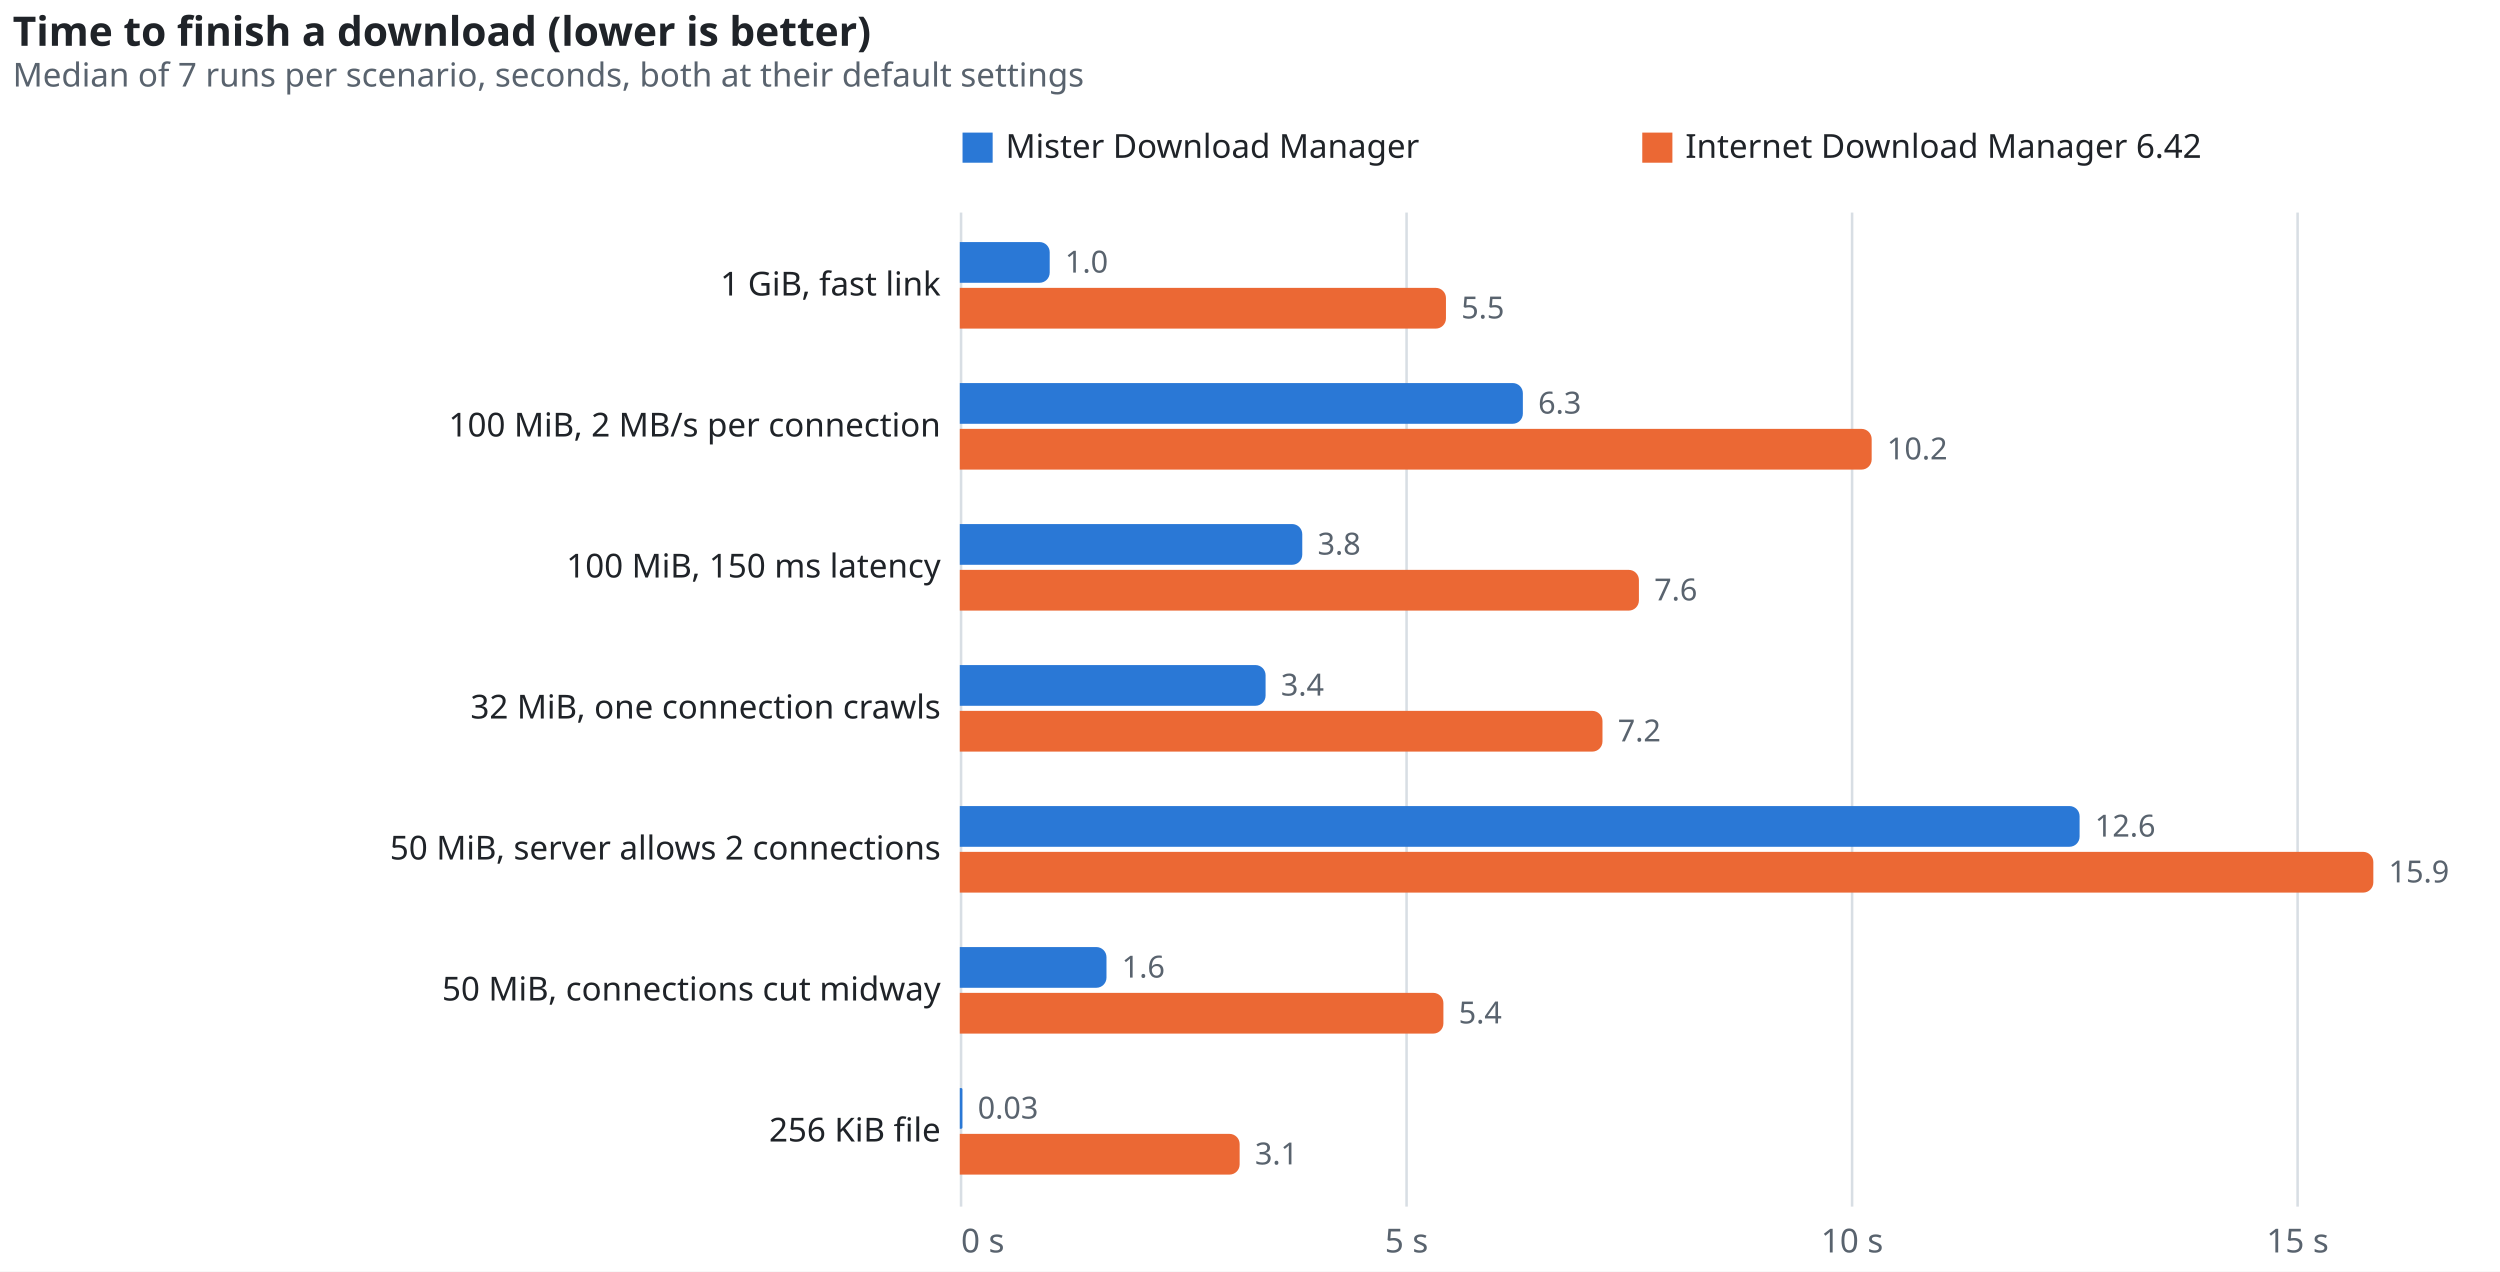
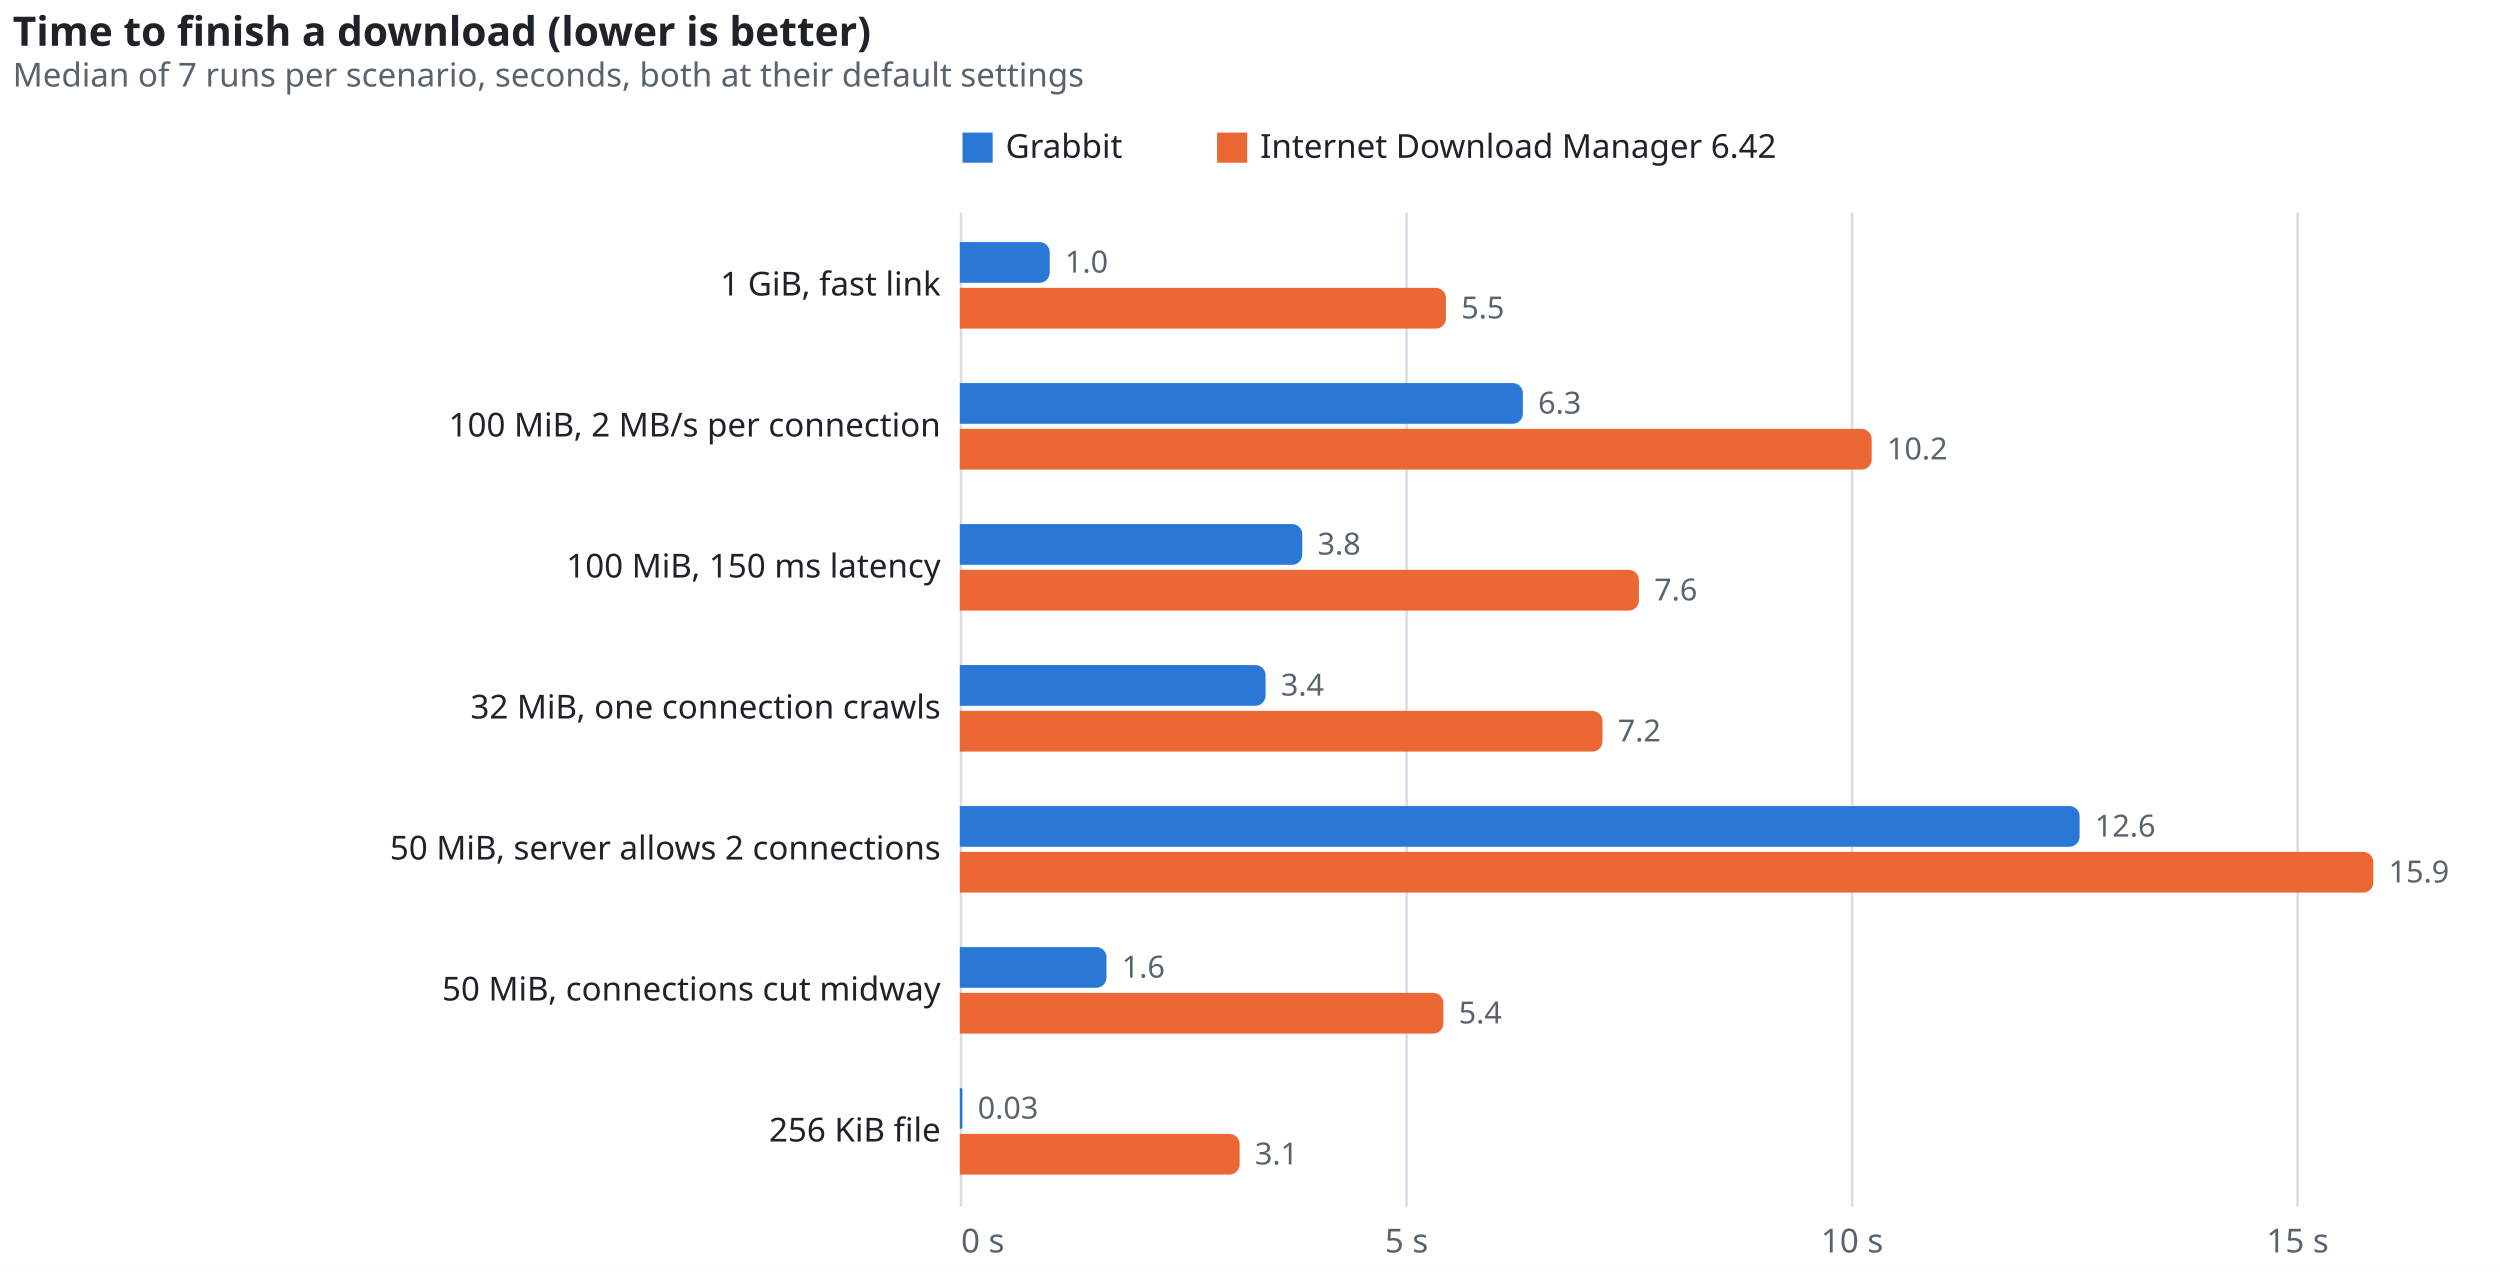
<svg xmlns="http://www.w3.org/2000/svg" version="1.1" class="marks" width="982" height="499.462" viewBox="0 0 982 499.462">
  <rect width="982" height="499.462" fill="#ffffff" />
  <g fill="none" stroke-miterlimit="4" transform="translate(377,83)">
    <g class="mark-group role-frame root" role="graphics-object" aria-roledescription="group mark container">
      <g transform="translate(0,0)">
        <path class="background" aria-hidden="true" d="M0,0h560v390.462h-560Z" />
        <g>
          <g class="mark-group role-axis" aria-hidden="true">
            <g transform="translate(0.5,390.9615)">
              <path class="background" aria-hidden="true" d="M0,0h0v0h0Z" pointer-events="none" />
              <g>
                <g class="mark-rule role-axis-grid" pointer-events="none">
                  <line transform="translate(0,0)" x2="0" y2="-390.462" stroke="#d8dee4" stroke-width="1" opacity="1" />
                  <line transform="translate(175,0)" x2="0" y2="-390.462" stroke="#d8dee4" stroke-width="1" opacity="1" />
                  <line transform="translate(350,0)" x2="0" y2="-390.462" stroke="#d8dee4" stroke-width="1" opacity="1" />
                  <line transform="translate(525,0)" x2="0" y2="-390.462" stroke="#d8dee4" stroke-width="1" opacity="1" />
                </g>
              </g>
              <path class="foreground" aria-hidden="true" d="" pointer-events="none" display="none" />
            </g>
          </g>
          <g class="mark-group role-axis" role="graphics-symbol" aria-roledescription="axis" aria-label="X-axis for a linear scale with values from 0 to 16">
            <g transform="translate(0.5,390.9615)">
              <path class="background" aria-hidden="true" d="M0,0h0v0h0Z" pointer-events="none" />
              <g>
                <g class="mark-text role-axis-label" pointer-events="none">
                  <text text-anchor="start" transform="translate(0,18)" font-family="-apple-system, 'Segoe UI', 'Noto Sans', Helvetica, Arial, sans-serif" font-size="13px" fill="#59636e" opacity="1">0 s</text>
                  <text text-anchor="middle" transform="translate(175,18)" font-family="-apple-system, 'Segoe UI', 'Noto Sans', Helvetica, Arial, sans-serif" font-size="13px" fill="#59636e" opacity="1">5 s</text>
                  <text text-anchor="middle" transform="translate(350,18)" font-family="-apple-system, 'Segoe UI', 'Noto Sans', Helvetica, Arial, sans-serif" font-size="13px" fill="#59636e" opacity="1">10 s</text>
                  <text text-anchor="middle" transform="translate(525,18)" font-family="-apple-system, 'Segoe UI', 'Noto Sans', Helvetica, Arial, sans-serif" font-size="13px" fill="#59636e" opacity="1">15 s</text>
                </g>
              </g>
              <path class="foreground" aria-hidden="true" d="" pointer-events="none" display="none" />
            </g>
          </g>
          <g class="mark-group role-axis" role="graphics-symbol" aria-roledescription="axis" aria-label="Y-axis for a discrete scale with 7 values: 1 GiB, fast link, 100 MiB, 2 MB/s per connection, 100 MiB, 150 ms latency, 32 MiB, one connection crawls, 50 MiB, server allows 2 connections, 50 MiB, connections cut midway, 256 KiB file">
            <g transform="translate(0.5,0.5)">
              <path class="background" aria-hidden="true" d="M0,0h0v0h0Z" pointer-events="none" />
              <g>
                <g class="mark-text role-axis-label" pointer-events="none">
                  <text text-anchor="end" transform="translate(-8,32.57692)" font-family="-apple-system, 'Segoe UI', 'Noto Sans', Helvetica, Arial, sans-serif" font-size="13px" fill="#1f2328" opacity="1">1 GiB, fast link</text>
                  <text text-anchor="end" transform="translate(-8,87.96154)" font-family="-apple-system, 'Segoe UI', 'Noto Sans', Helvetica, Arial, sans-serif" font-size="13px" fill="#1f2328" opacity="1">100 MiB, 2 MB/s per connection</text>
                  <text text-anchor="end" transform="translate(-8,143.3462)" font-family="-apple-system, 'Segoe UI', 'Noto Sans', Helvetica, Arial, sans-serif" font-size="13px" fill="#1f2328" opacity="1">100 MiB, 150 ms latency</text>
                  <text text-anchor="end" transform="translate(-8,198.7308)" font-family="-apple-system, 'Segoe UI', 'Noto Sans', Helvetica, Arial, sans-serif" font-size="13px" fill="#1f2328" opacity="1">32 MiB, one connection crawls</text>
                  <text text-anchor="end" transform="translate(-8,254.1154)" font-family="-apple-system, 'Segoe UI', 'Noto Sans', Helvetica, Arial, sans-serif" font-size="13px" fill="#1f2328" opacity="1">50 MiB, server allows 2 connections</text>
                  <text text-anchor="end" transform="translate(-8,309.5)" font-family="-apple-system, 'Segoe UI', 'Noto Sans', Helvetica, Arial, sans-serif" font-size="13px" fill="#1f2328" opacity="1">50 MiB, connections cut midway</text>
                  <text text-anchor="end" transform="translate(-8,364.8846)" font-family="-apple-system, 'Segoe UI', 'Noto Sans', Helvetica, Arial, sans-serif" font-size="13px" fill="#1f2328" opacity="1">256 KiB file</text>
                </g>
              </g>
              <path class="foreground" aria-hidden="true" d="" pointer-events="none" display="none" />
            </g>
          </g>
          <g class="mark-group role-scope" role="graphics-object" aria-roledescription="group mark container">
            <g transform="translate(0,12.07692)">
              <path class="background" aria-hidden="true" d="M0,0L31.327,0C33.535,0,35.327,1.792,35.327,4L35.327,12C35.327,14.208,33.535,16,31.327,16L0,16C0,16,0,16,0,16L0,0C0,0,0,0,0,0Z" />
              <g clip-path="url(#clip1)">
                <g class="mark-group role-scope" role="graphics-object" aria-roledescription="group mark container">
                  <g transform="translate(0,0)">
                    <path class="background" aria-hidden="true" d="M0,0h0v16h0Z" />
                    <g>
                      <g class="mark-rect role-mark layer_0_marks" role="graphics-object" aria-roledescription="rect mark container">
-                         <path aria-label="seconds: 1.00935; scenario: 1 GiB, fast link; client: Mister Download Manager" role="graphics-symbol" aria-roledescription="bar" d="M0,0h35.327v16h-35.327Z" fill="#2a78d6" />
+                         <path aria-label="seconds: 1.00935; scenario: 1 GiB, fast link; client: Grabbit" role="graphics-symbol" aria-roledescription="bar" d="M0,0h35.327v16h-35.327Z" fill="#2a78d6" />
                      </g>
                    </g>
                    <path class="foreground" aria-hidden="true" d="" display="none" />
                  </g>
                </g>
              </g>
              <path class="foreground" aria-hidden="true" d="" display="none" />
            </g>
            <g transform="translate(0,30.07692)">
              <path class="background" aria-hidden="true" d="M0,0L186.973,0C189.181,0,190.973,1.792,190.973,4L190.973,12C190.973,14.208,189.181,16,186.973,16L0,16C0,16,0,16,0,16L0,0C0,0,0,0,0,0Z" />
              <g clip-path="url(#clip2)">
                <g class="mark-group role-scope" role="graphics-object" aria-roledescription="group mark container">
                  <g transform="translate(0,0)">
                    <path class="background" aria-hidden="true" d="M0,0h0v16h0Z" />
                    <g>
                      <g class="mark-rect role-mark layer_0_marks" role="graphics-object" aria-roledescription="rect mark container">
                        <path aria-label="seconds: 5.45638; scenario: 1 GiB, fast link; client: Internet Download Manager 6.42" role="graphics-symbol" aria-roledescription="bar" d="M0,0h190.973v16h-190.973Z" fill="#eb6834" />
                      </g>
                    </g>
                    <path class="foreground" aria-hidden="true" d="" display="none" />
                  </g>
                </g>
              </g>
              <path class="foreground" aria-hidden="true" d="" display="none" />
            </g>
            <g transform="translate(0,67.46154)">
              <path class="background" aria-hidden="true" d="M0,0L217.181,0C219.389,0,221.181,1.792,221.181,4L221.181,12C221.181,14.208,219.389,16,217.181,16L0,16C0,16,0,16,0,16L0,0C0,0,0,0,0,0Z" />
              <g clip-path="url(#clip3)">
                <g class="mark-group role-scope" role="graphics-object" aria-roledescription="group mark container">
                  <g transform="translate(0,0)">
                    <path class="background" aria-hidden="true" d="M0,0h0v16h0Z" />
                    <g>
                      <g class="mark-rect role-mark layer_0_marks" role="graphics-object" aria-roledescription="rect mark container">
-                         <path aria-label="seconds: 6.31947; scenario: 100 MiB, 2 MB/s per connection; client: Mister Download Manager" role="graphics-symbol" aria-roledescription="bar" d="M0,0h221.181v16h-221.181Z" fill="#2a78d6" />
+                         <path aria-label="seconds: 6.31947; scenario: 100 MiB, 2 MB/s per connection; client: Grabbit" role="graphics-symbol" aria-roledescription="bar" d="M0,0h221.181v16h-221.181Z" fill="#2a78d6" />
                      </g>
                    </g>
                    <path class="foreground" aria-hidden="true" d="" display="none" />
                  </g>
                </g>
              </g>
              <path class="foreground" aria-hidden="true" d="" display="none" />
            </g>
            <g transform="translate(0,85.46154)">
              <path class="background" aria-hidden="true" d="M0,0L354.192,0C356.399,0,358.192,1.792,358.192,4L358.192,12C358.192,14.208,356.399,16,354.192,16L0,16C0,16,0,16,0,16L0,0C0,0,0,0,0,0Z" />
              <g clip-path="url(#clip4)">
                <g class="mark-group role-scope" role="graphics-object" aria-roledescription="group mark container">
                  <g transform="translate(0,0)">
                    <path class="background" aria-hidden="true" d="M0,0h0v16h0Z" />
                    <g>
                      <g class="mark-rect role-mark layer_0_marks" role="graphics-object" aria-roledescription="rect mark container">
                        <path aria-label="seconds: 10.234; scenario: 100 MiB, 2 MB/s per connection; client: Internet Download Manager 6.42" role="graphics-symbol" aria-roledescription="bar" d="M0,0h358.192v16h-358.192Z" fill="#eb6834" />
                      </g>
                    </g>
                    <path class="foreground" aria-hidden="true" d="" display="none" />
                  </g>
                </g>
              </g>
              <path class="foreground" aria-hidden="true" d="" display="none" />
            </g>
            <g transform="translate(0,122.8462)">
              <path class="background" aria-hidden="true" d="M0,0L130.531,0C132.739,0,134.531,1.792,134.531,4L134.531,12C134.531,14.208,132.739,16,130.531,16L0,16C0,16,0,16,0,16L0,0C0,0,0,0,0,0Z" />
              <g clip-path="url(#clip5)">
                <g class="mark-group role-scope" role="graphics-object" aria-roledescription="group mark container">
                  <g transform="translate(0,0)">
                    <path class="background" aria-hidden="true" d="M0,0h0v16h0Z" />
                    <g>
                      <g class="mark-rect role-mark layer_0_marks" role="graphics-object" aria-roledescription="rect mark container">
-                         <path aria-label="seconds: 3.84375; scenario: 100 MiB, 150 ms latency; client: Mister Download Manager" role="graphics-symbol" aria-roledescription="bar" d="M0,0h134.531v16h-134.531Z" fill="#2a78d6" />
+                         <path aria-label="seconds: 3.84375; scenario: 100 MiB, 150 ms latency; client: Grabbit" role="graphics-symbol" aria-roledescription="bar" d="M0,0h134.531v16h-134.531Z" fill="#2a78d6" />
                      </g>
                    </g>
                    <path class="foreground" aria-hidden="true" d="" display="none" />
                  </g>
                </g>
              </g>
              <path class="foreground" aria-hidden="true" d="" display="none" />
            </g>
            <g transform="translate(0,140.8462)">
              <path class="background" aria-hidden="true" d="M0,0L262.767,0C264.975,0,266.767,1.792,266.767,4L266.767,12C266.767,14.208,264.975,16,262.767,16L0,16C0,16,0,16,0,16L0,0C0,0,0,0,0,0Z" />
              <g clip-path="url(#clip6)">
                <g class="mark-group role-scope" role="graphics-object" aria-roledescription="group mark container">
                  <g transform="translate(0,0)">
                    <path class="background" aria-hidden="true" d="M0,0h0v16h0Z" />
                    <g>
                      <g class="mark-rect role-mark layer_0_marks" role="graphics-object" aria-roledescription="rect mark container">
                        <path aria-label="seconds: 7.62191; scenario: 100 MiB, 150 ms latency; client: Internet Download Manager 6.42" role="graphics-symbol" aria-roledescription="bar" d="M0,0h266.767v16h-266.767Z" fill="#eb6834" />
                      </g>
                    </g>
                    <path class="foreground" aria-hidden="true" d="" display="none" />
                  </g>
                </g>
              </g>
              <path class="foreground" aria-hidden="true" d="" display="none" />
            </g>
            <g transform="translate(0,178.2308)">
              <path class="background" aria-hidden="true" d="M0,0L116.122,0C118.329,0,120.122,1.792,120.122,4L120.122,12C120.122,14.208,118.329,16,116.122,16L0,16C0,16,0,16,0,16L0,0C0,0,0,0,0,0Z" />
              <g clip-path="url(#clip7)">
                <g class="mark-group role-scope" role="graphics-object" aria-roledescription="group mark container">
                  <g transform="translate(0,0)">
                    <path class="background" aria-hidden="true" d="M0,0h0v16h0Z" />
                    <g>
                      <g class="mark-rect role-mark layer_0_marks" role="graphics-object" aria-roledescription="rect mark container">
-                         <path aria-label="seconds: 3.43205; scenario: 32 MiB, one connection crawls; client: Mister Download Manager" role="graphics-symbol" aria-roledescription="bar" d="M0,0h120.122v16h-120.122Z" fill="#2a78d6" />
+                         <path aria-label="seconds: 3.43205; scenario: 32 MiB, one connection crawls; client: Grabbit" role="graphics-symbol" aria-roledescription="bar" d="M0,0h120.122v16h-120.122Z" fill="#2a78d6" />
                      </g>
                    </g>
                    <path class="foreground" aria-hidden="true" d="" display="none" />
                  </g>
                </g>
              </g>
              <path class="foreground" aria-hidden="true" d="" display="none" />
            </g>
            <g transform="translate(0,196.2308)">
              <path class="background" aria-hidden="true" d="M0,0L248.454,0C250.661,0,252.454,1.792,252.454,4L252.454,12C252.454,14.208,250.661,16,248.454,16L0,16C0,16,0,16,0,16L0,0C0,0,0,0,0,0Z" />
              <g clip-path="url(#clip8)">
                <g class="mark-group role-scope" role="graphics-object" aria-roledescription="group mark container">
                  <g transform="translate(0,0)">
                    <path class="background" aria-hidden="true" d="M0,0h0v16h0Z" />
                    <g>
                      <g class="mark-rect role-mark layer_0_marks" role="graphics-object" aria-roledescription="rect mark container">
                        <path aria-label="seconds: 7.21296; scenario: 32 MiB, one connection crawls; client: Internet Download Manager 6.42" role="graphics-symbol" aria-roledescription="bar" d="M0,0h252.454v16h-252.454Z" fill="#eb6834" />
                      </g>
                    </g>
                    <path class="foreground" aria-hidden="true" d="" display="none" />
                  </g>
                </g>
              </g>
              <path class="foreground" aria-hidden="true" d="" display="none" />
            </g>
            <g transform="translate(0,233.6154)">
              <path class="background" aria-hidden="true" d="M0,0L435.868,0C438.075,0,439.868,1.792,439.868,4L439.868,12C439.868,14.208,438.075,16,435.868,16L0,16C0,16,0,16,0,16L0,0C0,0,0,0,0,0Z" />
              <g clip-path="url(#clip9)">
                <g class="mark-group role-scope" role="graphics-object" aria-roledescription="group mark container">
                  <g transform="translate(0,0)">
                    <path class="background" aria-hidden="true" d="M0,0h0v16h0Z" />
                    <g>
                      <g class="mark-rect role-mark layer_0_marks" role="graphics-object" aria-roledescription="rect mark container">
-                         <path aria-label="seconds: 12.5677; scenario: 50 MiB, server allows 2 connections; client: Mister Download Manager" role="graphics-symbol" aria-roledescription="bar" d="M0,0h439.868v16h-439.868Z" fill="#2a78d6" />
+                         <path aria-label="seconds: 12.5677; scenario: 50 MiB, server allows 2 connections; client: Grabbit" role="graphics-symbol" aria-roledescription="bar" d="M0,0h439.868v16h-439.868Z" fill="#2a78d6" />
                      </g>
                    </g>
                    <path class="foreground" aria-hidden="true" d="" display="none" />
                  </g>
                </g>
              </g>
              <path class="foreground" aria-hidden="true" d="" display="none" />
            </g>
            <g transform="translate(0,251.6154)">
              <path class="background" aria-hidden="true" d="M0,0L551.247,0C553.455,0,555.247,1.792,555.247,4L555.247,12C555.247,14.208,553.455,16,551.247,16L0,16C0,16,0,16,0,16L0,0C0,0,0,0,0,0Z" />
              <g clip-path="url(#clip10)">
                <g class="mark-group role-scope" role="graphics-object" aria-roledescription="group mark container">
                  <g transform="translate(0,0)">
                    <path class="background" aria-hidden="true" d="M0,0h0v16h0Z" />
                    <g>
                      <g class="mark-rect role-mark layer_0_marks" role="graphics-object" aria-roledescription="rect mark container">
                        <path aria-label="seconds: 15.8642; scenario: 50 MiB, server allows 2 connections; client: Internet Download Manager 6.42" role="graphics-symbol" aria-roledescription="bar" d="M0,0h555.247v16h-555.247Z" fill="#eb6834" />
                      </g>
                    </g>
                    <path class="foreground" aria-hidden="true" d="" display="none" />
                  </g>
                </g>
              </g>
              <path class="foreground" aria-hidden="true" d="" display="none" />
            </g>
            <g transform="translate(0,289)">
              <path class="background" aria-hidden="true" d="M0,0L53.628,0C55.836,0,57.628,1.792,57.628,4L57.628,12C57.628,14.208,55.836,16,53.628,16L0,16C0,16,0,16,0,16L0,0C0,0,0,0,0,0Z" />
              <g clip-path="url(#clip11)">
                <g class="mark-group role-scope" role="graphics-object" aria-roledescription="group mark container">
                  <g transform="translate(0,0)">
                    <path class="background" aria-hidden="true" d="M0,0h0v16h0Z" />
                    <g>
                      <g class="mark-rect role-mark layer_0_marks" role="graphics-object" aria-roledescription="rect mark container">
-                         <path aria-label="seconds: 1.64652; scenario: 50 MiB, connections cut midway; client: Mister Download Manager" role="graphics-symbol" aria-roledescription="bar" d="M0,0h57.628v16h-57.628Z" fill="#2a78d6" />
+                         <path aria-label="seconds: 1.64652; scenario: 50 MiB, connections cut midway; client: Grabbit" role="graphics-symbol" aria-roledescription="bar" d="M0,0h57.628v16h-57.628Z" fill="#2a78d6" />
                      </g>
                    </g>
                    <path class="foreground" aria-hidden="true" d="" display="none" />
                  </g>
                </g>
              </g>
              <path class="foreground" aria-hidden="true" d="" display="none" />
            </g>
            <g transform="translate(0,307)">
              <path class="background" aria-hidden="true" d="M0,0L185.969,0C188.176,0,189.969,1.792,189.969,4L189.969,12C189.969,14.208,188.176,16,185.969,16L0,16C0,16,0,16,0,16L0,0C0,0,0,0,0,0Z" />
              <g clip-path="url(#clip12)">
                <g class="mark-group role-scope" role="graphics-object" aria-roledescription="group mark container">
                  <g transform="translate(0,0)">
                    <path class="background" aria-hidden="true" d="M0,0h0v16h0Z" />
                    <g>
                      <g class="mark-rect role-mark layer_0_marks" role="graphics-object" aria-roledescription="rect mark container">
                        <path aria-label="seconds: 5.42768; scenario: 50 MiB, connections cut midway; client: Internet Download Manager 6.42" role="graphics-symbol" aria-roledescription="bar" d="M0,0h189.969v16h-189.969Z" fill="#eb6834" />
                      </g>
                    </g>
                    <path class="foreground" aria-hidden="true" d="" display="none" />
                  </g>
                </g>
              </g>
              <path class="foreground" aria-hidden="true" d="" display="none" />
            </g>
            <g transform="translate(0,344.3846)">
              <path class="background" aria-hidden="true" d="M0,0L0.519,0C0.806,0,1.038,0.233,1.038,0.519L1.038,15.481C1.038,15.767,0.806,16,0.519,16L0,16C0,16,0,16,0,16L0,0C0,0,0,0,0,0Z" />
              <g clip-path="url(#clip13)">
                <g class="mark-group role-scope" role="graphics-object" aria-roledescription="group mark container">
                  <g transform="translate(0,0)">
                    <path class="background" aria-hidden="true" d="M0,0h0v16h0Z" />
                    <g>
                      <g class="mark-rect role-mark layer_0_marks" role="graphics-object" aria-roledescription="rect mark container">
-                         <path aria-label="seconds: 29.66m; scenario: 256 KiB file; client: Mister Download Manager" role="graphics-symbol" aria-roledescription="bar" d="M0,0h1.038v16h-1.038Z" fill="#2a78d6" />
+                         <path aria-label="seconds: 29.66m; scenario: 256 KiB file; client: Grabbit" role="graphics-symbol" aria-roledescription="bar" d="M0,0h1.038v16h-1.038Z" fill="#2a78d6" />
                      </g>
                    </g>
                    <path class="foreground" aria-hidden="true" d="" display="none" />
                  </g>
                </g>
              </g>
              <path class="foreground" aria-hidden="true" d="" display="none" />
            </g>
            <g transform="translate(0,362.3846)">
              <path class="background" aria-hidden="true" d="M0,0L105.932,0C108.14,0,109.932,1.792,109.932,4L109.932,12C109.932,14.208,108.14,16,105.932,16L0,16C0,16,0,16,0,16L0,0C0,0,0,0,0,0Z" />
              <g clip-path="url(#clip14)">
                <g class="mark-group role-scope" role="graphics-object" aria-roledescription="group mark container">
                  <g transform="translate(0,0)">
                    <path class="background" aria-hidden="true" d="M0,0h0v16h0Z" />
                    <g>
                      <g class="mark-rect role-mark layer_0_marks" role="graphics-object" aria-roledescription="rect mark container">
                        <path aria-label="seconds: 3.14092; scenario: 256 KiB file; client: Internet Download Manager 6.42" role="graphics-symbol" aria-roledescription="bar" d="M0,0h109.932v16h-109.932Z" fill="#eb6834" />
                      </g>
                    </g>
                    <path class="foreground" aria-hidden="true" d="" display="none" />
                  </g>
                </g>
              </g>
              <path class="foreground" aria-hidden="true" d="" display="none" />
            </g>
          </g>
          <g class="mark-text role-mark layer_1_marks" role="graphics-object" aria-roledescription="text mark container">
-             <text aria-label="seconds: 1.00935; scenario: 1 GiB, fast link; client: Mister Download Manager; value: 1.0" role="graphics-symbol" aria-roledescription="text mark" text-anchor="start" transform="translate(41.32725,24.07692)" font-family="-apple-system, 'Segoe UI', 'Noto Sans', Helvetica, Arial, sans-serif" font-size="12px" fill="#59636e">1.0</text>
+             <text aria-label="seconds: 1.00935; scenario: 1 GiB, fast link; client: Grabbit; value: 1.0" role="graphics-symbol" aria-roledescription="text mark" text-anchor="start" transform="translate(41.32725,24.07692)" font-family="-apple-system, 'Segoe UI', 'Noto Sans', Helvetica, Arial, sans-serif" font-size="12px" fill="#59636e">1.0</text>
            <text aria-label="seconds: 5.45638; scenario: 1 GiB, fast link; client: Internet Download Manager 6.42; value: 5.5" role="graphics-symbol" aria-roledescription="text mark" text-anchor="start" transform="translate(196.9733,42.07692)" font-family="-apple-system, 'Segoe UI', 'Noto Sans', Helvetica, Arial, sans-serif" font-size="12px" fill="#59636e">5.5</text>
-             <text aria-label="seconds: 6.31947; scenario: 100 MiB, 2 MB/s per connection; client: Mister Download Manager; value: 6.3" role="graphics-symbol" aria-roledescription="text mark" text-anchor="start" transform="translate(227.1814,79.46154)" font-family="-apple-system, 'Segoe UI', 'Noto Sans', Helvetica, Arial, sans-serif" font-size="12px" fill="#59636e">6.3</text>
+             <text aria-label="seconds: 6.31947; scenario: 100 MiB, 2 MB/s per connection; client: Grabbit; value: 6.3" role="graphics-symbol" aria-roledescription="text mark" text-anchor="start" transform="translate(227.1814,79.46154)" font-family="-apple-system, 'Segoe UI', 'Noto Sans', Helvetica, Arial, sans-serif" font-size="12px" fill="#59636e">6.3</text>
            <text aria-label="seconds: 10.234; scenario: 100 MiB, 2 MB/s per connection; client: Internet Download Manager 6.42; value: 10.2" role="graphics-symbol" aria-roledescription="text mark" text-anchor="start" transform="translate(364.1918,97.46154)" font-family="-apple-system, 'Segoe UI', 'Noto Sans', Helvetica, Arial, sans-serif" font-size="12px" fill="#59636e">10.2</text>
-             <text aria-label="seconds: 3.84375; scenario: 100 MiB, 150 ms latency; client: Mister Download Manager; value: 3.8" role="graphics-symbol" aria-roledescription="text mark" text-anchor="start" transform="translate(140.5312,134.8462)" font-family="-apple-system, 'Segoe UI', 'Noto Sans', Helvetica, Arial, sans-serif" font-size="12px" fill="#59636e">3.8</text>
+             <text aria-label="seconds: 3.84375; scenario: 100 MiB, 150 ms latency; client: Grabbit; value: 3.8" role="graphics-symbol" aria-roledescription="text mark" text-anchor="start" transform="translate(140.5312,134.8462)" font-family="-apple-system, 'Segoe UI', 'Noto Sans', Helvetica, Arial, sans-serif" font-size="12px" fill="#59636e">3.8</text>
            <text aria-label="seconds: 7.62191; scenario: 100 MiB, 150 ms latency; client: Internet Download Manager 6.42; value: 7.6" role="graphics-symbol" aria-roledescription="text mark" text-anchor="start" transform="translate(272.7668,152.8462)" font-family="-apple-system, 'Segoe UI', 'Noto Sans', Helvetica, Arial, sans-serif" font-size="12px" fill="#59636e">7.6</text>
-             <text aria-label="seconds: 3.43205; scenario: 32 MiB, one connection crawls; client: Mister Download Manager; value: 3.4" role="graphics-symbol" aria-roledescription="text mark" text-anchor="start" transform="translate(126.1218,190.2308)" font-family="-apple-system, 'Segoe UI', 'Noto Sans', Helvetica, Arial, sans-serif" font-size="12px" fill="#59636e">3.4</text>
+             <text aria-label="seconds: 3.43205; scenario: 32 MiB, one connection crawls; client: Grabbit; value: 3.4" role="graphics-symbol" aria-roledescription="text mark" text-anchor="start" transform="translate(126.1218,190.2308)" font-family="-apple-system, 'Segoe UI', 'Noto Sans', Helvetica, Arial, sans-serif" font-size="12px" fill="#59636e">3.4</text>
            <text aria-label="seconds: 7.21296; scenario: 32 MiB, one connection crawls; client: Internet Download Manager 6.42; value: 7.2" role="graphics-symbol" aria-roledescription="text mark" text-anchor="start" transform="translate(258.4536,208.2308)" font-family="-apple-system, 'Segoe UI', 'Noto Sans', Helvetica, Arial, sans-serif" font-size="12px" fill="#59636e">7.2</text>
-             <text aria-label="seconds: 12.5677; scenario: 50 MiB, server allows 2 connections; client: Mister Download Manager; value: 12.6" role="graphics-symbol" aria-roledescription="text mark" text-anchor="start" transform="translate(445.8678,245.6154)" font-family="-apple-system, 'Segoe UI', 'Noto Sans', Helvetica, Arial, sans-serif" font-size="12px" fill="#59636e">12.6</text>
+             <text aria-label="seconds: 12.5677; scenario: 50 MiB, server allows 2 connections; client: Grabbit; value: 12.6" role="graphics-symbol" aria-roledescription="text mark" text-anchor="start" transform="translate(445.8678,245.6154)" font-family="-apple-system, 'Segoe UI', 'Noto Sans', Helvetica, Arial, sans-serif" font-size="12px" fill="#59636e">12.6</text>
            <text aria-label="seconds: 15.8642; scenario: 50 MiB, server allows 2 connections; client: Internet Download Manager 6.42; value: 15.9" role="graphics-symbol" aria-roledescription="text mark" text-anchor="start" transform="translate(561.2473,263.6154)" font-family="-apple-system, 'Segoe UI', 'Noto Sans', Helvetica, Arial, sans-serif" font-size="12px" fill="#59636e">15.9</text>
-             <text aria-label="seconds: 1.64652; scenario: 50 MiB, connections cut midway; client: Mister Download Manager; value: 1.6" role="graphics-symbol" aria-roledescription="text mark" text-anchor="start" transform="translate(63.6282,301)" font-family="-apple-system, 'Segoe UI', 'Noto Sans', Helvetica, Arial, sans-serif" font-size="12px" fill="#59636e">1.6</text>
+             <text aria-label="seconds: 1.64652; scenario: 50 MiB, connections cut midway; client: Grabbit; value: 1.6" role="graphics-symbol" aria-roledescription="text mark" text-anchor="start" transform="translate(63.6282,301)" font-family="-apple-system, 'Segoe UI', 'Noto Sans', Helvetica, Arial, sans-serif" font-size="12px" fill="#59636e">1.6</text>
            <text aria-label="seconds: 5.42768; scenario: 50 MiB, connections cut midway; client: Internet Download Manager 6.42; value: 5.4" role="graphics-symbol" aria-roledescription="text mark" text-anchor="start" transform="translate(195.9688,319)" font-family="-apple-system, 'Segoe UI', 'Noto Sans', Helvetica, Arial, sans-serif" font-size="12px" fill="#59636e">5.4</text>
-             <text aria-label="seconds: 29.66m; scenario: 256 KiB file; client: Mister Download Manager; value: 0.03" role="graphics-symbol" aria-roledescription="text mark" text-anchor="start" transform="translate(7.0381,356.3846)" font-family="-apple-system, 'Segoe UI', 'Noto Sans', Helvetica, Arial, sans-serif" font-size="12px" fill="#59636e">0.03</text>
+             <text aria-label="seconds: 29.66m; scenario: 256 KiB file; client: Grabbit; value: 0.03" role="graphics-symbol" aria-roledescription="text mark" text-anchor="start" transform="translate(7.0381,356.3846)" font-family="-apple-system, 'Segoe UI', 'Noto Sans', Helvetica, Arial, sans-serif" font-size="12px" fill="#59636e">0.03</text>
            <text aria-label="seconds: 3.14092; scenario: 256 KiB file; client: Internet Download Manager 6.42; value: 3.1" role="graphics-symbol" aria-roledescription="text mark" text-anchor="start" transform="translate(115.9322,374.3846)" font-family="-apple-system, 'Segoe UI', 'Noto Sans', Helvetica, Arial, sans-serif" font-size="12px" fill="#59636e">3.1</text>
          </g>
-           <g class="mark-group role-legend" role="graphics-symbol" aria-roledescription="legend" aria-label="Symbol legend for fill color with 2 values: Mister Download Manager, Internet Download Manager 6.42">
+           <g class="mark-group role-legend" role="graphics-symbol" aria-roledescription="legend" aria-label="Symbol legend for fill color with 2 values: Grabbit, Internet Download Manager 6.42">
            <g transform="translate(0,-32)">
-               <path class="background" aria-hidden="true" d="M0,0h597v14h-597Z" pointer-events="none" />
+               <path class="background" aria-hidden="true" d="M0,0h430v14h-430Z" pointer-events="none" />
              <g>
                <g class="mark-group role-legend-entry">
                  <g transform="translate(0,0)">
                    <path class="background" aria-hidden="true" d="M0,0h0v0h0Z" pointer-events="none" />
                    <g>
                      <g class="mark-group role-scope" role="graphics-object" aria-roledescription="group mark container">
                        <g transform="translate(0,0)">
-                           <path class="background" aria-hidden="true" d="M0,0h257v14h-257Z" pointer-events="none" opacity="1" />
+                           <path class="background" aria-hidden="true" d="M0,0h90v14h-90Z" pointer-events="none" opacity="1" />
                          <g>
                            <g class="mark-symbol role-legend-symbol" pointer-events="none">
                              <path transform="translate(7,7)" d="M-5.916,-5.916h11.832v11.832h-11.832Z" fill="#2a78d6" stroke-width="1.5" opacity="1" />
                            </g>
                            <g class="mark-text role-legend-label" pointer-events="none">
-                               <text text-anchor="start" transform="translate(18,11)" font-family="-apple-system, 'Segoe UI', 'Noto Sans', Helvetica, Arial, sans-serif" font-size="13px" fill="#1f2328" opacity="1">Mister Download Manager</text>
+                               <text text-anchor="start" transform="translate(18,11)" font-family="-apple-system, 'Segoe UI', 'Noto Sans', Helvetica, Arial, sans-serif" font-size="13px" fill="#1f2328" opacity="1">Grabbit</text>
                            </g>
                          </g>
                          <path class="foreground" aria-hidden="true" d="" pointer-events="none" display="none" />
                        </g>
-                         <g transform="translate(267,0)">
+                         <g transform="translate(100,0)">
                          <path class="background" aria-hidden="true" d="M0,0h330v14h-330Z" pointer-events="none" opacity="1" />
                          <g>
                            <g class="mark-symbol role-legend-symbol" pointer-events="none">
                              <path transform="translate(7,7)" d="M-5.916,-5.916h11.832v11.832h-11.832Z" fill="#eb6834" stroke-width="1.5" opacity="1" />
                            </g>
                            <g class="mark-text role-legend-label" pointer-events="none">
                              <text text-anchor="start" transform="translate(18,11)" font-family="-apple-system, 'Segoe UI', 'Noto Sans', Helvetica, Arial, sans-serif" font-size="13px" fill="#1f2328" opacity="1">Internet Download Manager 6.42</text>
                            </g>
                          </g>
                          <path class="foreground" aria-hidden="true" d="" pointer-events="none" display="none" />
                        </g>
                      </g>
                    </g>
                    <path class="foreground" aria-hidden="true" d="" pointer-events="none" display="none" />
                  </g>
                </g>
              </g>
              <path class="foreground" aria-hidden="true" d="" pointer-events="none" display="none" />
            </g>
          </g>
          <g class="mark-group role-title">
            <g transform="translate(-372,-78)">
              <path class="background" aria-hidden="true" d="M0,0h0v0h0Z" pointer-events="none" />
              <g>
                <g class="mark-text role-title-text" role="graphics-symbol" aria-roledescription="title" aria-label="Title text 'Time to finish a download (lower is better)'" pointer-events="none">
                  <text text-anchor="start" transform="translate(0,13)" font-family="-apple-system, 'Segoe UI', 'Noto Sans', Helvetica, Arial, sans-serif" font-size="16px" font-weight="600" fill="#1f2328" opacity="1">Time to finish a download (lower is better)</text>
                </g>
                <g class="mark-text role-title-subtitle" role="graphics-symbol" aria-roledescription="subtitle" aria-label="Subtitle text 'Median of 7 runs per scenario, seconds, both at their default settings'" pointer-events="none">
                  <text text-anchor="start" transform="translate(0,29)" font-family="-apple-system, 'Segoe UI', 'Noto Sans', Helvetica, Arial, sans-serif" font-size="13px" fill="#59636e" opacity="1">Median of 7 runs per scenario, seconds, both at their default settings</text>
                </g>
              </g>
              <path class="foreground" aria-hidden="true" d="" pointer-events="none" display="none" />
            </g>
          </g>
        </g>
        <path class="foreground" aria-hidden="true" d="" display="none" />
      </g>
    </g>
  </g>
  <defs>
    <clipPath id="clip1">
      <path d="M0,0L31.327,0C33.535,0,35.327,1.792,35.327,4L35.327,12C35.327,14.208,33.535,16,31.327,16L0,16C0,16,0,16,0,16L0,0C0,0,0,0,0,0Z" />
    </clipPath>
    <clipPath id="clip2">
      <path d="M0,0L186.973,0C189.181,0,190.973,1.792,190.973,4L190.973,12C190.973,14.208,189.181,16,186.973,16L0,16C0,16,0,16,0,16L0,0C0,0,0,0,0,0Z" />
    </clipPath>
    <clipPath id="clip3">
      <path d="M0,0L217.181,0C219.389,0,221.181,1.792,221.181,4L221.181,12C221.181,14.208,219.389,16,217.181,16L0,16C0,16,0,16,0,16L0,0C0,0,0,0,0,0Z" />
    </clipPath>
    <clipPath id="clip4">
      <path d="M0,0L354.192,0C356.399,0,358.192,1.792,358.192,4L358.192,12C358.192,14.208,356.399,16,354.192,16L0,16C0,16,0,16,0,16L0,0C0,0,0,0,0,0Z" />
    </clipPath>
    <clipPath id="clip5">
      <path d="M0,0L130.531,0C132.739,0,134.531,1.792,134.531,4L134.531,12C134.531,14.208,132.739,16,130.531,16L0,16C0,16,0,16,0,16L0,0C0,0,0,0,0,0Z" />
    </clipPath>
    <clipPath id="clip6">
      <path d="M0,0L262.767,0C264.975,0,266.767,1.792,266.767,4L266.767,12C266.767,14.208,264.975,16,262.767,16L0,16C0,16,0,16,0,16L0,0C0,0,0,0,0,0Z" />
    </clipPath>
    <clipPath id="clip7">
      <path d="M0,0L116.122,0C118.329,0,120.122,1.792,120.122,4L120.122,12C120.122,14.208,118.329,16,116.122,16L0,16C0,16,0,16,0,16L0,0C0,0,0,0,0,0Z" />
    </clipPath>
    <clipPath id="clip8">
      <path d="M0,0L248.454,0C250.661,0,252.454,1.792,252.454,4L252.454,12C252.454,14.208,250.661,16,248.454,16L0,16C0,16,0,16,0,16L0,0C0,0,0,0,0,0Z" />
    </clipPath>
    <clipPath id="clip9">
      <path d="M0,0L435.868,0C438.075,0,439.868,1.792,439.868,4L439.868,12C439.868,14.208,438.075,16,435.868,16L0,16C0,16,0,16,0,16L0,0C0,0,0,0,0,0Z" />
    </clipPath>
    <clipPath id="clip10">
      <path d="M0,0L551.247,0C553.455,0,555.247,1.792,555.247,4L555.247,12C555.247,14.208,553.455,16,551.247,16L0,16C0,16,0,16,0,16L0,0C0,0,0,0,0,0Z" />
    </clipPath>
    <clipPath id="clip11">
      <path d="M0,0L53.628,0C55.836,0,57.628,1.792,57.628,4L57.628,12C57.628,14.208,55.836,16,53.628,16L0,16C0,16,0,16,0,16L0,0C0,0,0,0,0,0Z" />
    </clipPath>
    <clipPath id="clip12">
      <path d="M0,0L185.969,0C188.176,0,189.969,1.792,189.969,4L189.969,12C189.969,14.208,188.176,16,185.969,16L0,16C0,16,0,16,0,16L0,0C0,0,0,0,0,0Z" />
    </clipPath>
    <clipPath id="clip13">
      <path d="M0,0L0.519,0C0.806,0,1.038,0.233,1.038,0.519L1.038,15.481C1.038,15.767,0.806,16,0.519,16L0,16C0,16,0,16,0,16L0,0C0,0,0,0,0,0Z" />
    </clipPath>
    <clipPath id="clip14">
      <path d="M0,0L105.932,0C108.14,0,109.932,1.792,109.932,4L109.932,12C109.932,14.208,108.14,16,105.932,16L0,16C0,16,0,16,0,16L0,0C0,0,0,0,0,0Z" />
    </clipPath>
  </defs>
</svg>
